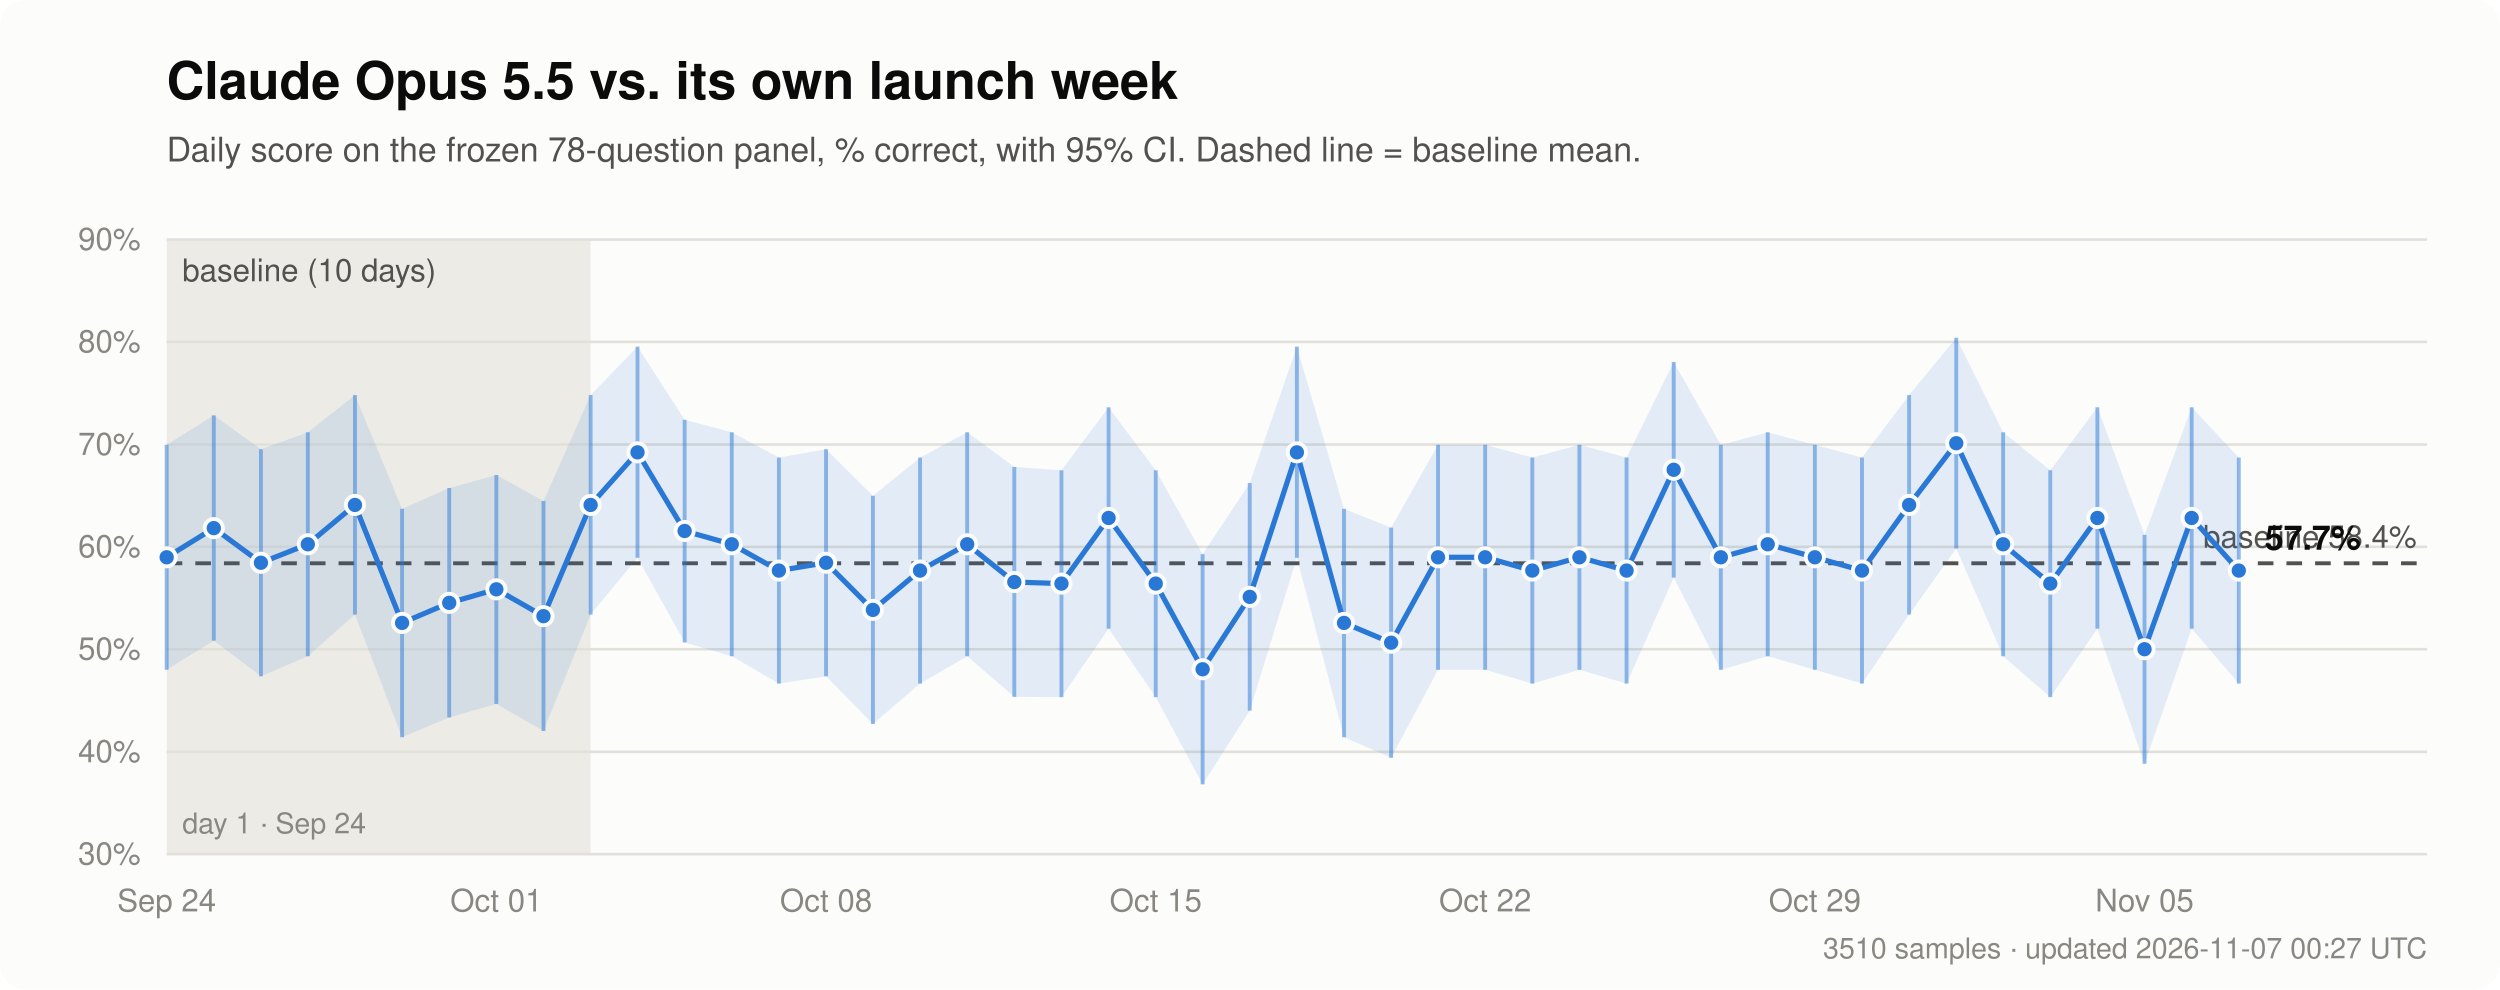
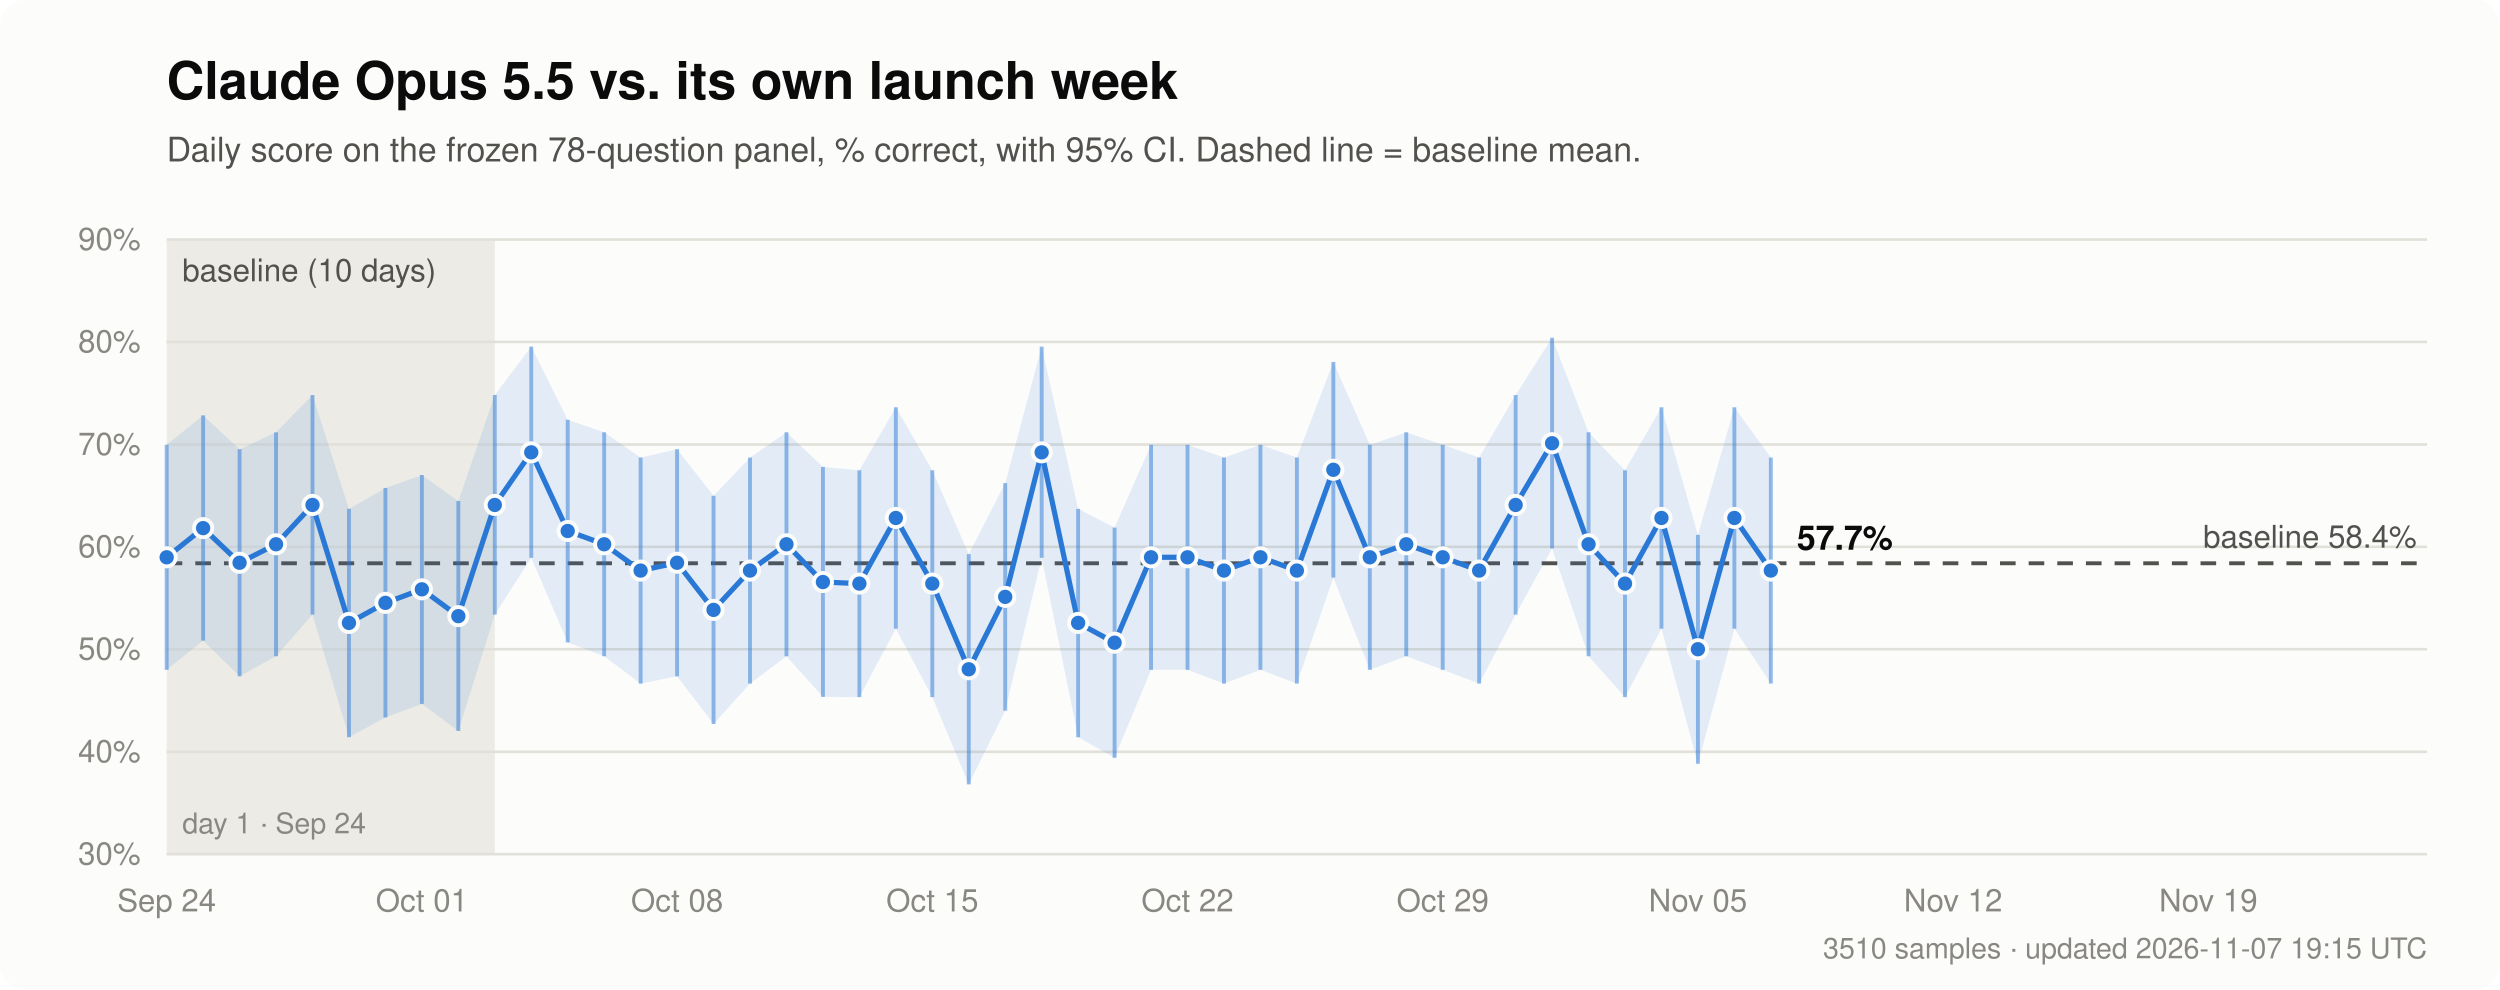
<svg xmlns="http://www.w3.org/2000/svg" width="960" height="380" viewBox="0 0 960 380" font-family="-apple-system, Segoe UI, Helvetica, Arial, sans-serif" role="img" aria-labelledby="t d">
  <rect width="960" height="380" rx="10" fill="#fcfcfb" />
  <text x="64" y="38" fill="#0b0b0b" font-size="20" font-weight="600">Claude Opus 5.5 vs. its own launch week</text>
  <text x="64" y="62" fill="#52514e" font-size="13">Daily score on the frozen 78-question panel, % correct, with 95% CI. Dashed line = baseline mean.</text>
  <line x1="64" y1="328.0" x2="932" y2="328.0" stroke="#e1e0d9" stroke-width="1" />
  <text x="54" y="332.0" text-anchor="end" fill="#898781" font-size="12">30%</text>
  <line x1="64" y1="288.7" x2="932" y2="288.7" stroke="#e1e0d9" stroke-width="1" />
  <text x="54" y="292.7" text-anchor="end" fill="#898781" font-size="12">40%</text>
  <line x1="64" y1="249.3" x2="932" y2="249.3" stroke="#e1e0d9" stroke-width="1" />
  <text x="54" y="253.3" text-anchor="end" fill="#898781" font-size="12">50%</text>
  <line x1="64" y1="210.0" x2="932" y2="210.0" stroke="#e1e0d9" stroke-width="1" />
  <text x="54" y="214.0" text-anchor="end" fill="#898781" font-size="12">60%</text>
  <line x1="64" y1="170.7" x2="932" y2="170.7" stroke="#e1e0d9" stroke-width="1" />
  <text x="54" y="174.7" text-anchor="end" fill="#898781" font-size="12">70%</text>
  <line x1="64" y1="131.3" x2="932" y2="131.3" stroke="#e1e0d9" stroke-width="1" />
  <text x="54" y="135.3" text-anchor="end" fill="#898781" font-size="12">80%</text>
  <line x1="64" y1="92.0" x2="932" y2="92.0" stroke="#e1e0d9" stroke-width="1" />
  <text x="54" y="96.0" text-anchor="end" fill="#898781" font-size="12">90%</text>
-   <rect x="64.0" y="92" width="162.8" height="236" fill="#e1e0d9" opacity="0.6" />
+   <rect x="64.0" y="92" width="126.0" height="236" fill="#e1e0d9" opacity="0.6" />
  <text x="70.0" y="108" fill="#52514e" font-size="12">baseline (10 days)</text>
  <text x="70.0" y="320" fill="#898781" font-size="11">day 1 · Sep 24</text>
  <text x="64.0" y="350" text-anchor="middle" fill="#898781" font-size="12">Sep 24</text>
-   <text x="190.6" y="350" text-anchor="middle" fill="#898781" font-size="12">Oct 01</text>
-   <text x="317.2" y="350" text-anchor="middle" fill="#898781" font-size="12">Oct 08</text>
-   <text x="443.8" y="350" text-anchor="middle" fill="#898781" font-size="12">Oct 15</text>
-   <text x="570.3" y="350" text-anchor="middle" fill="#898781" font-size="12">Oct 22</text>
-   <text x="696.9" y="350" text-anchor="middle" fill="#898781" font-size="12">Oct 29</text>
-   <text x="823.5" y="350" text-anchor="middle" fill="#898781" font-size="12">Nov 05</text>
+   <text x="162.0" y="350" text-anchor="middle" fill="#898781" font-size="12">Oct 01</text>
+   <text x="260.0" y="350" text-anchor="middle" fill="#898781" font-size="12">Oct 08</text>
+   <text x="358.0" y="350" text-anchor="middle" fill="#898781" font-size="12">Oct 15</text>
+   <text x="456.0" y="350" text-anchor="middle" fill="#898781" font-size="12">Oct 22</text>
+   <text x="554.0" y="350" text-anchor="middle" fill="#898781" font-size="12">Oct 29</text>
+   <text x="652.0" y="350" text-anchor="middle" fill="#898781" font-size="12">Nov 05</text>
+   <text x="750.0" y="350" text-anchor="middle" fill="#898781" font-size="12">Nov 12</text>
+   <text x="848.0" y="350" text-anchor="middle" fill="#898781" font-size="12">Nov 19</text>
  <line x1="64" y1="216.3" x2="932" y2="216.3" stroke="#52514e" stroke-width="1.5" stroke-dasharray="6 5" />
  <text x="928" y="210.3" text-anchor="end" fill="#52514e" font-size="12">baseline 58.4%</text>
-   <path d="M64.0,170.8 L82.1,159.5 L100.2,172.5 L118.2,166.0 L136.3,151.7 L154.4,195.4 L172.5,187.4 L190.6,182.4 L208.7,192.4 L226.8,151.7 L244.8,133.1 L262.9,161.2 L281.0,166.0 L299.1,175.7 L317.2,172.5 L335.2,190.4 L353.3,175.7 L371.4,166.0 L389.5,179.3 L407.6,180.6 L425.7,156.4 L443.8,180.6 L461.8,212.8 L479.9,185.5 L498.0,133.1 L516.1,195.4 L534.2,202.6 L552.2,170.8 L570.3,170.8 L588.4,175.7 L606.5,170.8 L624.6,175.7 L642.7,139.0 L660.8,170.8 L678.8,166.0 L696.9,170.8 L715.0,175.7 L733.1,151.7 L751.2,129.7 L769.2,166.0 L787.3,180.6 L805.4,156.4 L823.5,205.4 L841.6,156.4 L859.7,175.7 L859.7,262.5 L841.6,241.4 L823.5,293.3 L805.4,241.4 L787.3,267.7 L769.2,252.0 L751.2,210.6 L733.1,236.0 L715.0,262.5 L696.9,257.2 L678.8,252.0 L660.8,257.2 L642.7,221.8 L624.6,262.5 L606.5,257.2 L588.4,262.5 L570.3,257.2 L552.2,257.2 L534.2,291.0 L516.1,283.1 L498.0,214.2 L479.9,272.9 L461.8,301.2 L443.8,267.7 L425.7,241.4 L407.6,267.7 L389.5,267.6 L371.4,252.0 L353.3,262.5 L335.2,278.0 L317.2,259.7 L299.1,262.5 L281.0,252.0 L262.9,246.7 L244.8,214.2 L226.8,236.0 L208.7,280.7 L190.6,270.3 L172.5,275.5 L154.4,283.1 L136.3,236.0 L118.2,252.0 L100.2,259.7 L82.1,246.0 L64.0,257.2 Z" fill="#2a78d6" opacity="0.12" />
-   <path d="M64.0,214.0 L82.1,202.8 L100.2,216.1 L118.2,209.0 L136.3,193.9 L154.4,239.2 L172.5,231.5 L190.6,226.3 L208.7,236.6 L226.8,193.9 L244.8,173.7 L262.9,203.9 L281.0,209.0 L299.1,219.1 L317.2,216.1 L335.2,234.2 L353.3,219.1 L371.4,209.0 L389.5,223.5 L407.6,224.1 L425.7,198.9 L443.8,224.1 L461.8,257.0 L479.9,229.2 L498.0,173.7 L516.1,239.2 L534.2,246.8 L552.2,214.0 L570.3,214.0 L588.4,219.1 L606.5,214.0 L624.6,219.1 L642.7,180.4 L660.8,214.0 L678.8,209.0 L696.9,214.0 L715.0,219.1 L733.1,193.9 L751.2,170.2 L769.2,209.0 L787.3,224.1 L805.4,198.9 L823.5,249.3 L841.6,198.9 L859.7,219.1" fill="none" stroke="#2a78d6" stroke-width="2" stroke-linejoin="round" stroke-linecap="round" />
+   <path d="M64.0,170.8 L78.0,159.5 L92.0,172.5 L106.0,166.0 L120.0,151.7 L134.0,195.4 L148.0,187.4 L162.0,182.4 L176.0,192.4 L190.0,151.7 L204.0,133.1 L218.0,161.2 L232.0,166.0 L246.0,175.7 L260.0,172.5 L274.0,190.4 L288.0,175.7 L302.0,166.0 L316.0,179.3 L330.0,180.6 L344.0,156.4 L358.0,180.6 L372.0,212.8 L386.0,185.5 L400.0,133.1 L414.0,195.4 L428.0,202.6 L442.0,170.8 L456.0,170.8 L470.0,175.7 L484.0,170.8 L498.0,175.7 L512.0,139.0 L526.0,170.8 L540.0,166.0 L554.0,170.8 L568.0,175.7 L582.0,151.7 L596.0,129.7 L610.0,166.0 L624.0,180.6 L638.0,156.4 L652.0,205.4 L666.0,156.4 L680.0,175.7 L680.0,262.5 L666.0,241.4 L652.0,293.3 L638.0,241.4 L624.0,267.7 L610.0,252.0 L596.0,210.6 L582.0,236.0 L568.0,262.5 L554.0,257.2 L540.0,252.0 L526.0,257.2 L512.0,221.8 L498.0,262.5 L484.0,257.2 L470.0,262.5 L456.0,257.2 L442.0,257.2 L428.0,291.0 L414.0,283.1 L400.0,214.2 L386.0,272.9 L372.0,301.2 L358.0,267.7 L344.0,241.4 L330.0,267.7 L316.0,267.6 L302.0,252.0 L288.0,262.5 L274.0,278.0 L260.0,259.7 L246.0,262.5 L232.0,252.0 L218.0,246.7 L204.0,214.2 L190.0,236.0 L176.0,280.7 L162.0,270.3 L148.0,275.5 L134.0,283.1 L120.0,236.0 L106.0,252.0 L92.0,259.7 L78.0,246.0 L64.0,257.2 Z" fill="#2a78d6" opacity="0.12" />
+   <path d="M64.0,214.0 L78.0,202.8 L92.0,216.1 L106.0,209.0 L120.0,193.9 L134.0,239.2 L148.0,231.5 L162.0,226.3 L176.0,236.6 L190.0,193.9 L204.0,173.7 L218.0,203.9 L232.0,209.0 L246.0,219.1 L260.0,216.1 L274.0,234.2 L288.0,219.1 L302.0,209.0 L316.0,223.5 L330.0,224.1 L344.0,198.9 L358.0,224.1 L372.0,257.0 L386.0,229.2 L400.0,173.7 L414.0,239.2 L428.0,246.8 L442.0,214.0 L456.0,214.0 L470.0,219.1 L484.0,214.0 L498.0,219.1 L512.0,180.4 L526.0,214.0 L540.0,209.0 L554.0,214.0 L568.0,219.1 L582.0,193.9 L596.0,170.2 L610.0,209.0 L624.0,224.1 L638.0,198.9 L652.0,249.3 L666.0,198.9 L680.0,219.1" fill="none" stroke="#2a78d6" stroke-width="2" stroke-linejoin="round" stroke-linecap="round" />
  <line x1="64.0" y1="257.2" x2="64.0" y2="170.8" stroke="#2a78d6" stroke-width="1.5" opacity="0.5" />
  <circle cx="64.0" cy="214.0" r="3.5" fill="#2a78d6" stroke="#fcfcfb" stroke-width="1.5" />
-   <line x1="82.1" y1="246.0" x2="82.1" y2="159.5" stroke="#2a78d6" stroke-width="1.5" opacity="0.5" />
-   <circle cx="82.1" cy="202.8" r="3.5" fill="#2a78d6" stroke="#fcfcfb" stroke-width="1.5" />
-   <line x1="100.2" y1="259.7" x2="100.2" y2="172.5" stroke="#2a78d6" stroke-width="1.5" opacity="0.5" />
-   <circle cx="100.2" cy="216.1" r="3.5" fill="#2a78d6" stroke="#fcfcfb" stroke-width="1.5" />
-   <line x1="118.2" y1="252.0" x2="118.2" y2="166.0" stroke="#2a78d6" stroke-width="1.5" opacity="0.5" />
-   <circle cx="118.2" cy="209.0" r="3.5" fill="#2a78d6" stroke="#fcfcfb" stroke-width="1.5" />
-   <line x1="136.3" y1="236.0" x2="136.3" y2="151.7" stroke="#2a78d6" stroke-width="1.5" opacity="0.5" />
-   <circle cx="136.3" cy="193.9" r="3.5" fill="#2a78d6" stroke="#fcfcfb" stroke-width="1.5" />
-   <line x1="154.4" y1="283.1" x2="154.4" y2="195.4" stroke="#2a78d6" stroke-width="1.5" opacity="0.5" />
-   <circle cx="154.4" cy="239.2" r="3.5" fill="#2a78d6" stroke="#fcfcfb" stroke-width="1.5" />
-   <line x1="172.5" y1="275.5" x2="172.5" y2="187.4" stroke="#2a78d6" stroke-width="1.5" opacity="0.5" />
-   <circle cx="172.5" cy="231.5" r="3.5" fill="#2a78d6" stroke="#fcfcfb" stroke-width="1.5" />
-   <line x1="190.6" y1="270.3" x2="190.6" y2="182.4" stroke="#2a78d6" stroke-width="1.5" opacity="0.5" />
-   <circle cx="190.6" cy="226.3" r="3.5" fill="#2a78d6" stroke="#fcfcfb" stroke-width="1.5" />
-   <line x1="208.7" y1="280.7" x2="208.7" y2="192.4" stroke="#2a78d6" stroke-width="1.5" opacity="0.5" />
-   <circle cx="208.7" cy="236.6" r="3.5" fill="#2a78d6" stroke="#fcfcfb" stroke-width="1.5" />
-   <line x1="226.8" y1="236.0" x2="226.8" y2="151.7" stroke="#2a78d6" stroke-width="1.5" opacity="0.5" />
-   <circle cx="226.8" cy="193.9" r="3.5" fill="#2a78d6" stroke="#fcfcfb" stroke-width="1.5" />
-   <line x1="244.8" y1="214.2" x2="244.8" y2="133.1" stroke="#2a78d6" stroke-width="1.5" opacity="0.5" />
-   <circle cx="244.8" cy="173.7" r="3.5" fill="#2a78d6" stroke="#fcfcfb" stroke-width="1.5" />
-   <line x1="262.9" y1="246.7" x2="262.9" y2="161.2" stroke="#2a78d6" stroke-width="1.5" opacity="0.5" />
-   <circle cx="262.9" cy="203.9" r="3.5" fill="#2a78d6" stroke="#fcfcfb" stroke-width="1.5" />
-   <line x1="281.0" y1="252.0" x2="281.0" y2="166.0" stroke="#2a78d6" stroke-width="1.5" opacity="0.5" />
-   <circle cx="281.0" cy="209.0" r="3.5" fill="#2a78d6" stroke="#fcfcfb" stroke-width="1.5" />
-   <line x1="299.1" y1="262.5" x2="299.1" y2="175.7" stroke="#2a78d6" stroke-width="1.5" opacity="0.5" />
-   <circle cx="299.1" cy="219.1" r="3.5" fill="#2a78d6" stroke="#fcfcfb" stroke-width="1.5" />
-   <line x1="317.2" y1="259.7" x2="317.2" y2="172.5" stroke="#2a78d6" stroke-width="1.5" opacity="0.5" />
-   <circle cx="317.2" cy="216.1" r="3.5" fill="#2a78d6" stroke="#fcfcfb" stroke-width="1.5" />
-   <line x1="335.2" y1="278.0" x2="335.2" y2="190.4" stroke="#2a78d6" stroke-width="1.5" opacity="0.5" />
-   <circle cx="335.2" cy="234.2" r="3.5" fill="#2a78d6" stroke="#fcfcfb" stroke-width="1.5" />
-   <line x1="353.3" y1="262.5" x2="353.3" y2="175.7" stroke="#2a78d6" stroke-width="1.5" opacity="0.5" />
-   <circle cx="353.3" cy="219.1" r="3.5" fill="#2a78d6" stroke="#fcfcfb" stroke-width="1.5" />
-   <line x1="371.4" y1="252.0" x2="371.4" y2="166.0" stroke="#2a78d6" stroke-width="1.5" opacity="0.5" />
-   <circle cx="371.4" cy="209.0" r="3.5" fill="#2a78d6" stroke="#fcfcfb" stroke-width="1.5" />
-   <line x1="389.5" y1="267.6" x2="389.5" y2="179.3" stroke="#2a78d6" stroke-width="1.5" opacity="0.5" />
-   <circle cx="389.5" cy="223.5" r="3.5" fill="#2a78d6" stroke="#fcfcfb" stroke-width="1.5" />
-   <line x1="407.6" y1="267.7" x2="407.6" y2="180.6" stroke="#2a78d6" stroke-width="1.5" opacity="0.5" />
-   <circle cx="407.6" cy="224.1" r="3.5" fill="#2a78d6" stroke="#fcfcfb" stroke-width="1.5" />
-   <line x1="425.7" y1="241.4" x2="425.7" y2="156.4" stroke="#2a78d6" stroke-width="1.5" opacity="0.5" />
-   <circle cx="425.7" cy="198.9" r="3.5" fill="#2a78d6" stroke="#fcfcfb" stroke-width="1.5" />
-   <line x1="443.8" y1="267.7" x2="443.8" y2="180.6" stroke="#2a78d6" stroke-width="1.5" opacity="0.5" />
-   <circle cx="443.8" cy="224.1" r="3.5" fill="#2a78d6" stroke="#fcfcfb" stroke-width="1.5" />
-   <line x1="461.8" y1="301.2" x2="461.8" y2="212.8" stroke="#2a78d6" stroke-width="1.5" opacity="0.5" />
-   <circle cx="461.8" cy="257.0" r="3.5" fill="#2a78d6" stroke="#fcfcfb" stroke-width="1.5" />
-   <line x1="479.9" y1="272.9" x2="479.9" y2="185.5" stroke="#2a78d6" stroke-width="1.5" opacity="0.5" />
-   <circle cx="479.9" cy="229.2" r="3.5" fill="#2a78d6" stroke="#fcfcfb" stroke-width="1.5" />
-   <line x1="498.0" y1="214.2" x2="498.0" y2="133.1" stroke="#2a78d6" stroke-width="1.5" opacity="0.5" />
-   <circle cx="498.0" cy="173.7" r="3.5" fill="#2a78d6" stroke="#fcfcfb" stroke-width="1.5" />
-   <line x1="516.1" y1="283.1" x2="516.1" y2="195.4" stroke="#2a78d6" stroke-width="1.5" opacity="0.5" />
-   <circle cx="516.1" cy="239.2" r="3.5" fill="#2a78d6" stroke="#fcfcfb" stroke-width="1.5" />
-   <line x1="534.2" y1="291.0" x2="534.2" y2="202.6" stroke="#2a78d6" stroke-width="1.5" opacity="0.5" />
-   <circle cx="534.2" cy="246.8" r="3.5" fill="#2a78d6" stroke="#fcfcfb" stroke-width="1.5" />
-   <line x1="552.2" y1="257.2" x2="552.2" y2="170.8" stroke="#2a78d6" stroke-width="1.5" opacity="0.5" />
-   <circle cx="552.2" cy="214.0" r="3.5" fill="#2a78d6" stroke="#fcfcfb" stroke-width="1.5" />
-   <line x1="570.3" y1="257.2" x2="570.3" y2="170.8" stroke="#2a78d6" stroke-width="1.5" opacity="0.5" />
-   <circle cx="570.3" cy="214.0" r="3.5" fill="#2a78d6" stroke="#fcfcfb" stroke-width="1.5" />
-   <line x1="588.4" y1="262.5" x2="588.4" y2="175.7" stroke="#2a78d6" stroke-width="1.5" opacity="0.5" />
-   <circle cx="588.4" cy="219.1" r="3.5" fill="#2a78d6" stroke="#fcfcfb" stroke-width="1.5" />
-   <line x1="606.5" y1="257.2" x2="606.5" y2="170.8" stroke="#2a78d6" stroke-width="1.5" opacity="0.5" />
-   <circle cx="606.5" cy="214.0" r="3.5" fill="#2a78d6" stroke="#fcfcfb" stroke-width="1.5" />
-   <line x1="624.6" y1="262.5" x2="624.6" y2="175.7" stroke="#2a78d6" stroke-width="1.5" opacity="0.5" />
-   <circle cx="624.6" cy="219.1" r="3.5" fill="#2a78d6" stroke="#fcfcfb" stroke-width="1.5" />
-   <line x1="642.7" y1="221.8" x2="642.7" y2="139.0" stroke="#2a78d6" stroke-width="1.5" opacity="0.5" />
-   <circle cx="642.7" cy="180.4" r="3.5" fill="#2a78d6" stroke="#fcfcfb" stroke-width="1.5" />
-   <line x1="660.8" y1="257.2" x2="660.8" y2="170.8" stroke="#2a78d6" stroke-width="1.5" opacity="0.5" />
-   <circle cx="660.8" cy="214.0" r="3.5" fill="#2a78d6" stroke="#fcfcfb" stroke-width="1.5" />
-   <line x1="678.8" y1="252.0" x2="678.8" y2="166.0" stroke="#2a78d6" stroke-width="1.5" opacity="0.5" />
-   <circle cx="678.8" cy="209.0" r="3.5" fill="#2a78d6" stroke="#fcfcfb" stroke-width="1.5" />
-   <line x1="696.9" y1="257.2" x2="696.9" y2="170.8" stroke="#2a78d6" stroke-width="1.5" opacity="0.5" />
-   <circle cx="696.9" cy="214.0" r="3.5" fill="#2a78d6" stroke="#fcfcfb" stroke-width="1.5" />
-   <line x1="715.0" y1="262.5" x2="715.0" y2="175.7" stroke="#2a78d6" stroke-width="1.5" opacity="0.5" />
-   <circle cx="715.0" cy="219.1" r="3.5" fill="#2a78d6" stroke="#fcfcfb" stroke-width="1.5" />
-   <line x1="733.1" y1="236.0" x2="733.1" y2="151.7" stroke="#2a78d6" stroke-width="1.5" opacity="0.5" />
-   <circle cx="733.1" cy="193.9" r="3.5" fill="#2a78d6" stroke="#fcfcfb" stroke-width="1.5" />
-   <line x1="751.2" y1="210.6" x2="751.2" y2="129.7" stroke="#2a78d6" stroke-width="1.5" opacity="0.5" />
-   <circle cx="751.2" cy="170.2" r="3.5" fill="#2a78d6" stroke="#fcfcfb" stroke-width="1.5" />
-   <line x1="769.2" y1="252.0" x2="769.2" y2="166.0" stroke="#2a78d6" stroke-width="1.5" opacity="0.5" />
-   <circle cx="769.2" cy="209.0" r="3.5" fill="#2a78d6" stroke="#fcfcfb" stroke-width="1.5" />
-   <line x1="787.3" y1="267.7" x2="787.3" y2="180.6" stroke="#2a78d6" stroke-width="1.5" opacity="0.5" />
-   <circle cx="787.3" cy="224.1" r="3.5" fill="#2a78d6" stroke="#fcfcfb" stroke-width="1.5" />
-   <line x1="805.4" y1="241.4" x2="805.4" y2="156.4" stroke="#2a78d6" stroke-width="1.5" opacity="0.5" />
-   <circle cx="805.4" cy="198.9" r="3.5" fill="#2a78d6" stroke="#fcfcfb" stroke-width="1.5" />
-   <line x1="823.5" y1="293.3" x2="823.5" y2="205.4" stroke="#2a78d6" stroke-width="1.5" opacity="0.5" />
-   <circle cx="823.5" cy="249.3" r="3.5" fill="#2a78d6" stroke="#fcfcfb" stroke-width="1.5" />
-   <line x1="841.6" y1="241.4" x2="841.6" y2="156.4" stroke="#2a78d6" stroke-width="1.5" opacity="0.5" />
-   <circle cx="841.6" cy="198.9" r="3.5" fill="#2a78d6" stroke="#fcfcfb" stroke-width="1.5" />
-   <line x1="859.7" y1="262.5" x2="859.7" y2="175.7" stroke="#2a78d6" stroke-width="1.5" opacity="0.5" />
-   <circle cx="859.7" cy="219.1" r="3.5" fill="#2a78d6" stroke="#fcfcfb" stroke-width="1.5" />
-   <text x="869.7" y="211.1" fill="#0b0b0b" font-size="13" font-weight="600">57.7%</text>
-   <text x="932" y="368" text-anchor="end" fill="#898781" font-size="11">3510 samples · updated 2026-11-07 00:27 UTC</text>
+   <line x1="78.0" y1="246.0" x2="78.0" y2="159.5" stroke="#2a78d6" stroke-width="1.5" opacity="0.5" />
+   <circle cx="78.0" cy="202.8" r="3.5" fill="#2a78d6" stroke="#fcfcfb" stroke-width="1.5" />
+   <line x1="92.0" y1="259.7" x2="92.0" y2="172.5" stroke="#2a78d6" stroke-width="1.5" opacity="0.5" />
+   <circle cx="92.0" cy="216.1" r="3.5" fill="#2a78d6" stroke="#fcfcfb" stroke-width="1.5" />
+   <line x1="106.0" y1="252.0" x2="106.0" y2="166.0" stroke="#2a78d6" stroke-width="1.5" opacity="0.5" />
+   <circle cx="106.0" cy="209.0" r="3.5" fill="#2a78d6" stroke="#fcfcfb" stroke-width="1.5" />
+   <line x1="120.0" y1="236.0" x2="120.0" y2="151.7" stroke="#2a78d6" stroke-width="1.5" opacity="0.5" />
+   <circle cx="120.0" cy="193.9" r="3.5" fill="#2a78d6" stroke="#fcfcfb" stroke-width="1.5" />
+   <line x1="134.0" y1="283.1" x2="134.0" y2="195.4" stroke="#2a78d6" stroke-width="1.5" opacity="0.5" />
+   <circle cx="134.0" cy="239.2" r="3.5" fill="#2a78d6" stroke="#fcfcfb" stroke-width="1.5" />
+   <line x1="148.0" y1="275.5" x2="148.0" y2="187.4" stroke="#2a78d6" stroke-width="1.5" opacity="0.5" />
+   <circle cx="148.0" cy="231.5" r="3.5" fill="#2a78d6" stroke="#fcfcfb" stroke-width="1.5" />
+   <line x1="162.0" y1="270.3" x2="162.0" y2="182.4" stroke="#2a78d6" stroke-width="1.5" opacity="0.5" />
+   <circle cx="162.0" cy="226.3" r="3.5" fill="#2a78d6" stroke="#fcfcfb" stroke-width="1.5" />
+   <line x1="176.0" y1="280.7" x2="176.0" y2="192.4" stroke="#2a78d6" stroke-width="1.5" opacity="0.5" />
+   <circle cx="176.0" cy="236.6" r="3.5" fill="#2a78d6" stroke="#fcfcfb" stroke-width="1.5" />
+   <line x1="190.0" y1="236.0" x2="190.0" y2="151.7" stroke="#2a78d6" stroke-width="1.5" opacity="0.5" />
+   <circle cx="190.0" cy="193.9" r="3.5" fill="#2a78d6" stroke="#fcfcfb" stroke-width="1.5" />
+   <line x1="204.0" y1="214.2" x2="204.0" y2="133.1" stroke="#2a78d6" stroke-width="1.5" opacity="0.5" />
+   <circle cx="204.0" cy="173.7" r="3.5" fill="#2a78d6" stroke="#fcfcfb" stroke-width="1.5" />
+   <line x1="218.0" y1="246.7" x2="218.0" y2="161.2" stroke="#2a78d6" stroke-width="1.5" opacity="0.5" />
+   <circle cx="218.0" cy="203.9" r="3.5" fill="#2a78d6" stroke="#fcfcfb" stroke-width="1.5" />
+   <line x1="232.0" y1="252.0" x2="232.0" y2="166.0" stroke="#2a78d6" stroke-width="1.5" opacity="0.5" />
+   <circle cx="232.0" cy="209.0" r="3.5" fill="#2a78d6" stroke="#fcfcfb" stroke-width="1.5" />
+   <line x1="246.0" y1="262.5" x2="246.0" y2="175.7" stroke="#2a78d6" stroke-width="1.5" opacity="0.5" />
+   <circle cx="246.0" cy="219.1" r="3.5" fill="#2a78d6" stroke="#fcfcfb" stroke-width="1.5" />
+   <line x1="260.0" y1="259.7" x2="260.0" y2="172.5" stroke="#2a78d6" stroke-width="1.5" opacity="0.5" />
+   <circle cx="260.0" cy="216.1" r="3.5" fill="#2a78d6" stroke="#fcfcfb" stroke-width="1.5" />
+   <line x1="274.0" y1="278.0" x2="274.0" y2="190.4" stroke="#2a78d6" stroke-width="1.5" opacity="0.5" />
+   <circle cx="274.0" cy="234.2" r="3.5" fill="#2a78d6" stroke="#fcfcfb" stroke-width="1.5" />
+   <line x1="288.0" y1="262.5" x2="288.0" y2="175.7" stroke="#2a78d6" stroke-width="1.5" opacity="0.5" />
+   <circle cx="288.0" cy="219.1" r="3.5" fill="#2a78d6" stroke="#fcfcfb" stroke-width="1.5" />
+   <line x1="302.0" y1="252.0" x2="302.0" y2="166.0" stroke="#2a78d6" stroke-width="1.5" opacity="0.5" />
+   <circle cx="302.0" cy="209.0" r="3.5" fill="#2a78d6" stroke="#fcfcfb" stroke-width="1.5" />
+   <line x1="316.0" y1="267.6" x2="316.0" y2="179.3" stroke="#2a78d6" stroke-width="1.5" opacity="0.5" />
+   <circle cx="316.0" cy="223.5" r="3.5" fill="#2a78d6" stroke="#fcfcfb" stroke-width="1.5" />
+   <line x1="330.0" y1="267.7" x2="330.0" y2="180.6" stroke="#2a78d6" stroke-width="1.5" opacity="0.5" />
+   <circle cx="330.0" cy="224.1" r="3.5" fill="#2a78d6" stroke="#fcfcfb" stroke-width="1.5" />
+   <line x1="344.0" y1="241.4" x2="344.0" y2="156.4" stroke="#2a78d6" stroke-width="1.5" opacity="0.5" />
+   <circle cx="344.0" cy="198.9" r="3.5" fill="#2a78d6" stroke="#fcfcfb" stroke-width="1.5" />
+   <line x1="358.0" y1="267.7" x2="358.0" y2="180.6" stroke="#2a78d6" stroke-width="1.5" opacity="0.5" />
+   <circle cx="358.0" cy="224.1" r="3.5" fill="#2a78d6" stroke="#fcfcfb" stroke-width="1.5" />
+   <line x1="372.0" y1="301.2" x2="372.0" y2="212.8" stroke="#2a78d6" stroke-width="1.5" opacity="0.5" />
+   <circle cx="372.0" cy="257.0" r="3.5" fill="#2a78d6" stroke="#fcfcfb" stroke-width="1.5" />
+   <line x1="386.0" y1="272.9" x2="386.0" y2="185.5" stroke="#2a78d6" stroke-width="1.5" opacity="0.5" />
+   <circle cx="386.0" cy="229.2" r="3.5" fill="#2a78d6" stroke="#fcfcfb" stroke-width="1.5" />
+   <line x1="400.0" y1="214.2" x2="400.0" y2="133.1" stroke="#2a78d6" stroke-width="1.5" opacity="0.5" />
+   <circle cx="400.0" cy="173.7" r="3.5" fill="#2a78d6" stroke="#fcfcfb" stroke-width="1.5" />
+   <line x1="414.0" y1="283.1" x2="414.0" y2="195.4" stroke="#2a78d6" stroke-width="1.5" opacity="0.5" />
+   <circle cx="414.0" cy="239.2" r="3.5" fill="#2a78d6" stroke="#fcfcfb" stroke-width="1.5" />
+   <line x1="428.0" y1="291.0" x2="428.0" y2="202.6" stroke="#2a78d6" stroke-width="1.5" opacity="0.5" />
+   <circle cx="428.0" cy="246.8" r="3.5" fill="#2a78d6" stroke="#fcfcfb" stroke-width="1.5" />
+   <line x1="442.0" y1="257.2" x2="442.0" y2="170.8" stroke="#2a78d6" stroke-width="1.5" opacity="0.5" />
+   <circle cx="442.0" cy="214.0" r="3.5" fill="#2a78d6" stroke="#fcfcfb" stroke-width="1.5" />
+   <line x1="456.0" y1="257.2" x2="456.0" y2="170.8" stroke="#2a78d6" stroke-width="1.5" opacity="0.5" />
+   <circle cx="456.0" cy="214.0" r="3.5" fill="#2a78d6" stroke="#fcfcfb" stroke-width="1.5" />
+   <line x1="470.0" y1="262.5" x2="470.0" y2="175.7" stroke="#2a78d6" stroke-width="1.5" opacity="0.5" />
+   <circle cx="470.0" cy="219.1" r="3.5" fill="#2a78d6" stroke="#fcfcfb" stroke-width="1.5" />
+   <line x1="484.0" y1="257.2" x2="484.0" y2="170.8" stroke="#2a78d6" stroke-width="1.5" opacity="0.5" />
+   <circle cx="484.0" cy="214.0" r="3.5" fill="#2a78d6" stroke="#fcfcfb" stroke-width="1.5" />
+   <line x1="498.0" y1="262.5" x2="498.0" y2="175.7" stroke="#2a78d6" stroke-width="1.5" opacity="0.5" />
+   <circle cx="498.0" cy="219.1" r="3.5" fill="#2a78d6" stroke="#fcfcfb" stroke-width="1.5" />
+   <line x1="512.0" y1="221.8" x2="512.0" y2="139.0" stroke="#2a78d6" stroke-width="1.5" opacity="0.5" />
+   <circle cx="512.0" cy="180.4" r="3.5" fill="#2a78d6" stroke="#fcfcfb" stroke-width="1.5" />
+   <line x1="526.0" y1="257.2" x2="526.0" y2="170.8" stroke="#2a78d6" stroke-width="1.5" opacity="0.5" />
+   <circle cx="526.0" cy="214.0" r="3.5" fill="#2a78d6" stroke="#fcfcfb" stroke-width="1.5" />
+   <line x1="540.0" y1="252.0" x2="540.0" y2="166.0" stroke="#2a78d6" stroke-width="1.5" opacity="0.5" />
+   <circle cx="540.0" cy="209.0" r="3.5" fill="#2a78d6" stroke="#fcfcfb" stroke-width="1.5" />
+   <line x1="554.0" y1="257.2" x2="554.0" y2="170.8" stroke="#2a78d6" stroke-width="1.5" opacity="0.5" />
+   <circle cx="554.0" cy="214.0" r="3.5" fill="#2a78d6" stroke="#fcfcfb" stroke-width="1.5" />
+   <line x1="568.0" y1="262.5" x2="568.0" y2="175.7" stroke="#2a78d6" stroke-width="1.5" opacity="0.5" />
+   <circle cx="568.0" cy="219.1" r="3.5" fill="#2a78d6" stroke="#fcfcfb" stroke-width="1.5" />
+   <line x1="582.0" y1="236.0" x2="582.0" y2="151.7" stroke="#2a78d6" stroke-width="1.5" opacity="0.5" />
+   <circle cx="582.0" cy="193.9" r="3.5" fill="#2a78d6" stroke="#fcfcfb" stroke-width="1.5" />
+   <line x1="596.0" y1="210.6" x2="596.0" y2="129.7" stroke="#2a78d6" stroke-width="1.5" opacity="0.5" />
+   <circle cx="596.0" cy="170.2" r="3.5" fill="#2a78d6" stroke="#fcfcfb" stroke-width="1.5" />
+   <line x1="610.0" y1="252.0" x2="610.0" y2="166.0" stroke="#2a78d6" stroke-width="1.5" opacity="0.5" />
+   <circle cx="610.0" cy="209.0" r="3.5" fill="#2a78d6" stroke="#fcfcfb" stroke-width="1.5" />
+   <line x1="624.0" y1="267.7" x2="624.0" y2="180.6" stroke="#2a78d6" stroke-width="1.5" opacity="0.5" />
+   <circle cx="624.0" cy="224.1" r="3.5" fill="#2a78d6" stroke="#fcfcfb" stroke-width="1.5" />
+   <line x1="638.0" y1="241.4" x2="638.0" y2="156.4" stroke="#2a78d6" stroke-width="1.5" opacity="0.5" />
+   <circle cx="638.0" cy="198.9" r="3.5" fill="#2a78d6" stroke="#fcfcfb" stroke-width="1.5" />
+   <line x1="652.0" y1="293.3" x2="652.0" y2="205.4" stroke="#2a78d6" stroke-width="1.5" opacity="0.5" />
+   <circle cx="652.0" cy="249.3" r="3.5" fill="#2a78d6" stroke="#fcfcfb" stroke-width="1.5" />
+   <line x1="666.0" y1="241.4" x2="666.0" y2="156.4" stroke="#2a78d6" stroke-width="1.5" opacity="0.5" />
+   <circle cx="666.0" cy="198.9" r="3.5" fill="#2a78d6" stroke="#fcfcfb" stroke-width="1.5" />
+   <line x1="680.0" y1="262.5" x2="680.0" y2="175.7" stroke="#2a78d6" stroke-width="1.5" opacity="0.5" />
+   <circle cx="680.0" cy="219.1" r="3.5" fill="#2a78d6" stroke="#fcfcfb" stroke-width="1.5" />
+   <text x="690.0" y="211.1" fill="#0b0b0b" font-size="13" font-weight="600">57.7%</text>
+   <text x="932" y="368" text-anchor="end" fill="#898781" font-size="11">3510 samples · updated 2026-11-07 19:15 UTC</text>
</svg>
